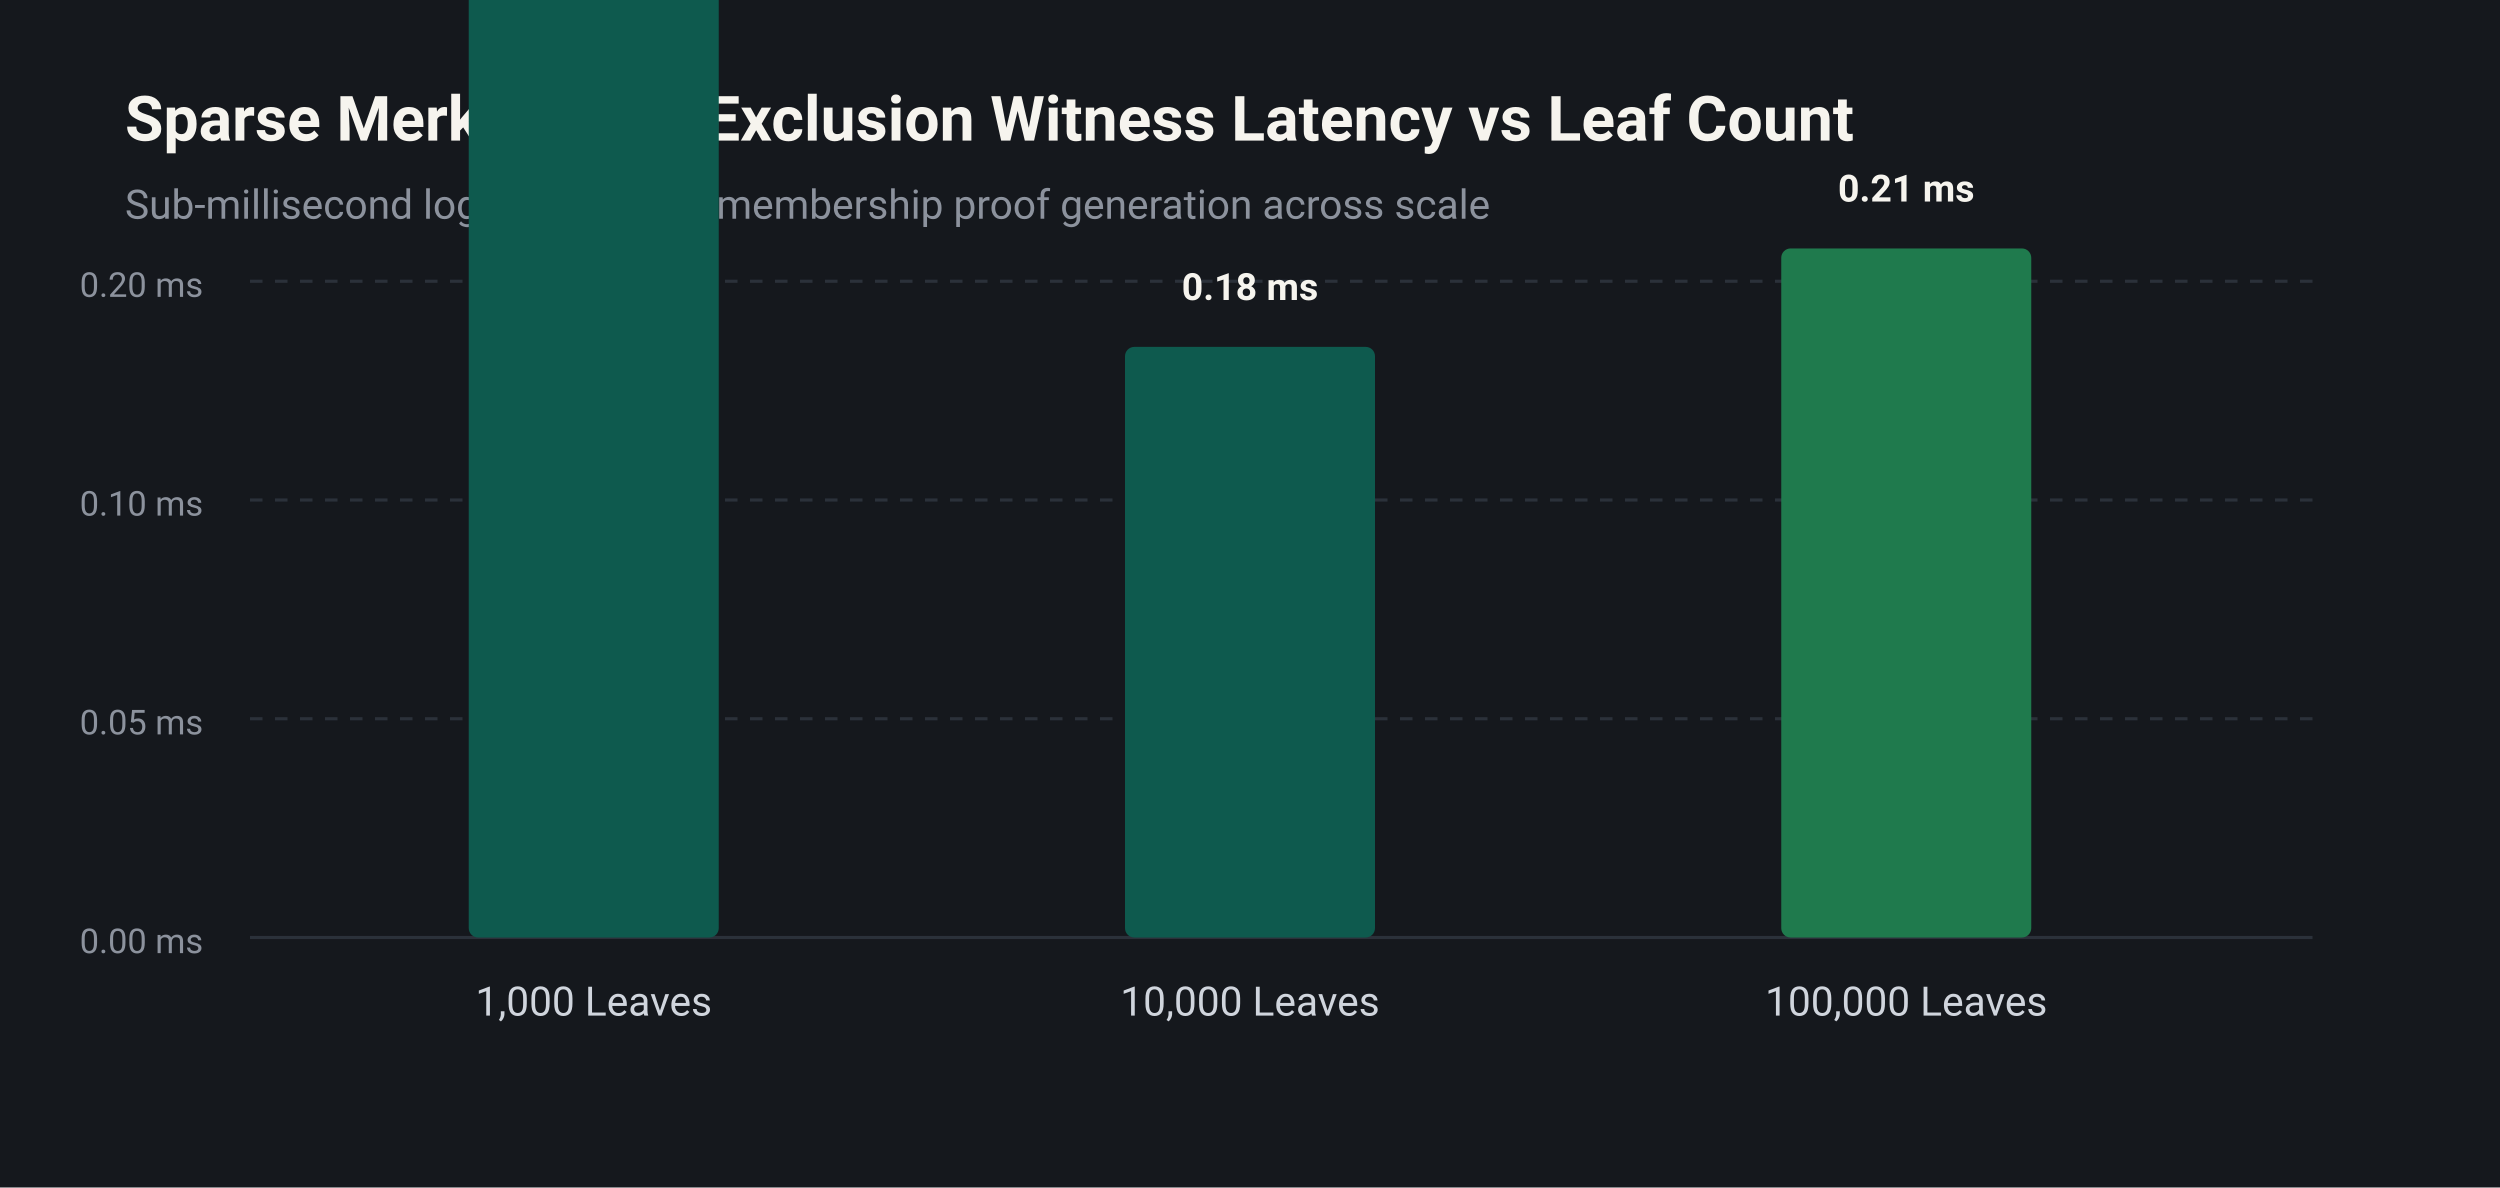
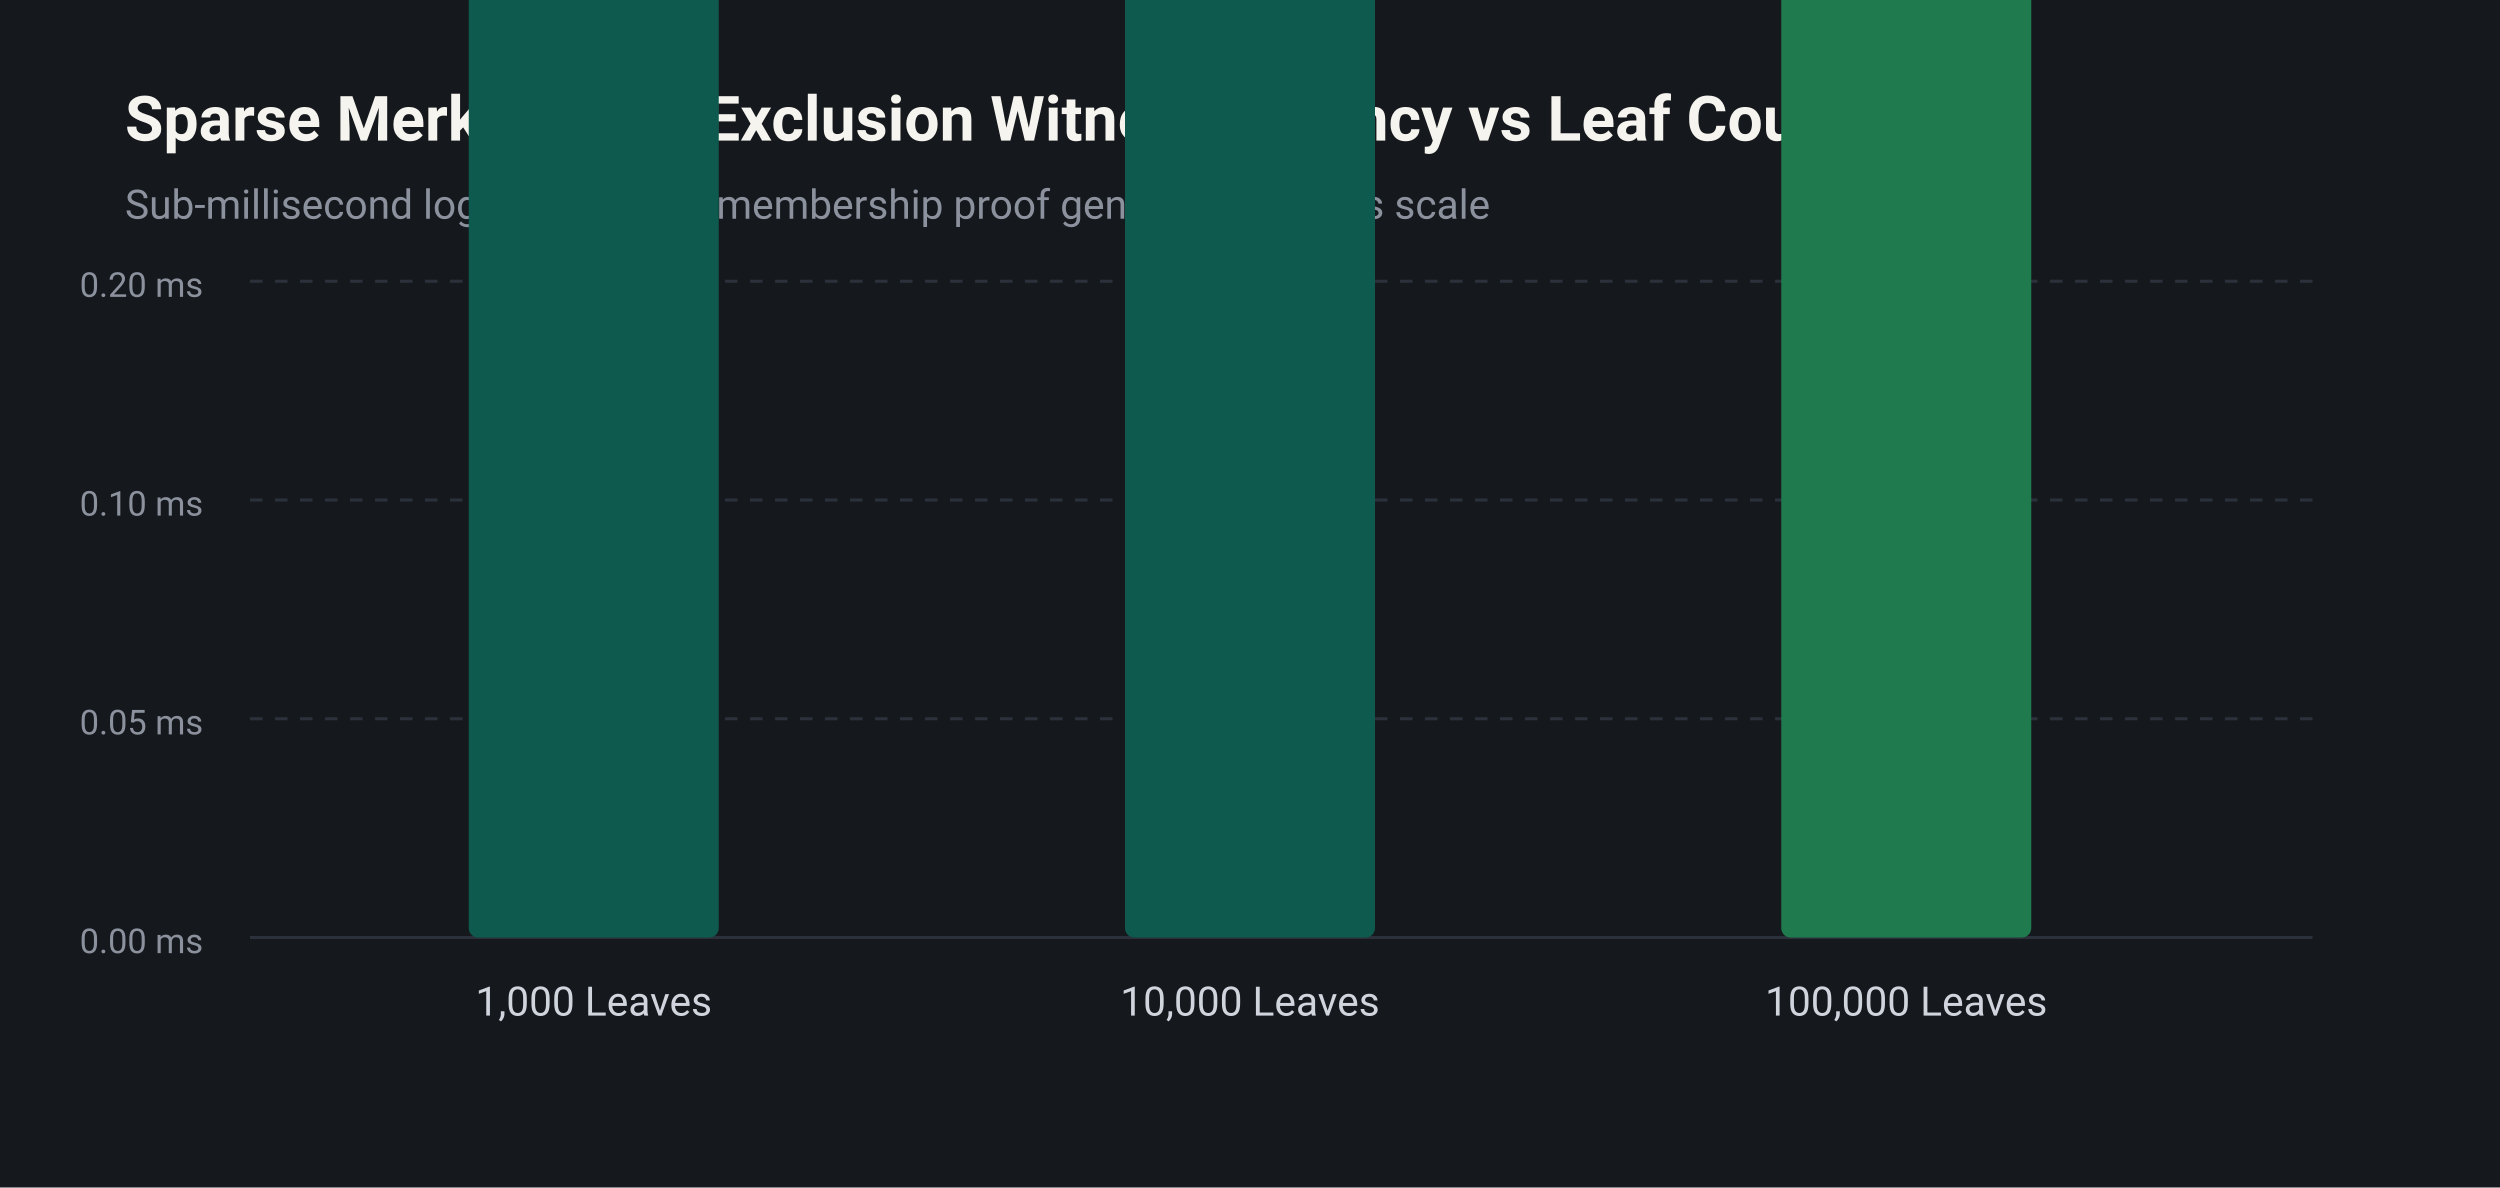
<svg xmlns="http://www.w3.org/2000/svg" width="800" height="380" viewBox="0 0 800 380" style="background:#15181D; font-family: -apple-system, BlinkMacSystemFont, 'Segoe UI', Roboto, sans-serif;">
  <rect width="800" height="380" fill="#15181D" />
  <text x="40" y="45" fill="#F6F4EE" font-size="20" font-weight="600">Sparse Merkle Tree: Exclusion Witness Latency vs Leaf Count</text>
  <text x="40" y="70" fill="#8C929D" font-size="13">Sub-millisecond logarithmic non-membership proof generation across scale</text>
  <line x1="80" y1="300" x2="740" y2="300" stroke="#2B313A" stroke-width="1" />
  <line x1="80" y1="230" x2="740" y2="230" stroke="#2B313A" stroke-width="1" stroke-dasharray="4" />
  <line x1="80" y1="160" x2="740" y2="160" stroke="#2B313A" stroke-width="1" stroke-dasharray="4" />
  <line x1="80" y1="90" x2="740" y2="90" stroke="#2B313A" stroke-width="1" stroke-dasharray="4" />
  <text x="65" y="305" fill="#8C929D" font-size="11" text-anchor="end">0.00 ms</text>
  <text x="65" y="235" fill="#8C929D" font-size="11" text-anchor="end">0.05 ms</text>
  <text x="65" y="165" fill="#8C929D" font-size="11" text-anchor="end">0.10 ms</text>
  <text x="65" y="95" fill="#8C929D" font-size="11" text-anchor="end">0.20 ms</text>
-   <rect x="150" y="-67.5" width="80" height="367.5" fill="#0E5A4E" rx="3" />
+   <rect x="150" y="-120" width="80" height="420" fill="#0E5A4E" rx="3" />
  <text x="190" y="325" fill="#D0D5DD" font-size="13" text-anchor="middle">1,000 Leaves</text>
-   <text x="190" y="-82.5" fill="#F6F4EE" font-size="12" font-weight="600" text-anchor="middle">0.35 ms</text>
-   <rect x="360" y="111" width="80" height="189" fill="#0E5A4E" rx="3" />
+   <text x="190" y="-135" fill="#F6F4EE" font-size="12" font-weight="600" text-anchor="middle">0.4 ms</text>
+   <rect x="360" y="-193.5" width="80" height="493.5" fill="#0E5A4E" rx="3" />
  <text x="400" y="325" fill="#D0D5DD" font-size="13" text-anchor="middle">10,000 Leaves</text>
-   <text x="400" y="96" fill="#F6F4EE" font-size="12" font-weight="600" text-anchor="middle">0.18 ms</text>
-   <rect x="570" y="79.5" width="80" height="220.5" fill="#1F7A4D" rx="3" />
+   <text x="400" y="-208.5" fill="#F6F4EE" font-size="12" font-weight="600" text-anchor="middle">0.47 ms</text>
+   <rect x="570" y="-267" width="80" height="567" fill="#1F7A4D" rx="3" />
  <text x="610" y="325" fill="#D0D5DD" font-size="13" text-anchor="middle">100,000 Leaves</text>
-   <text x="610" y="64.5" fill="#F6F4EE" font-size="12" font-weight="600" text-anchor="middle">0.21 ms</text>
+   <text x="610" y="-282" fill="#F6F4EE" font-size="12" font-weight="600" text-anchor="middle">0.54 ms</text>
</svg>
